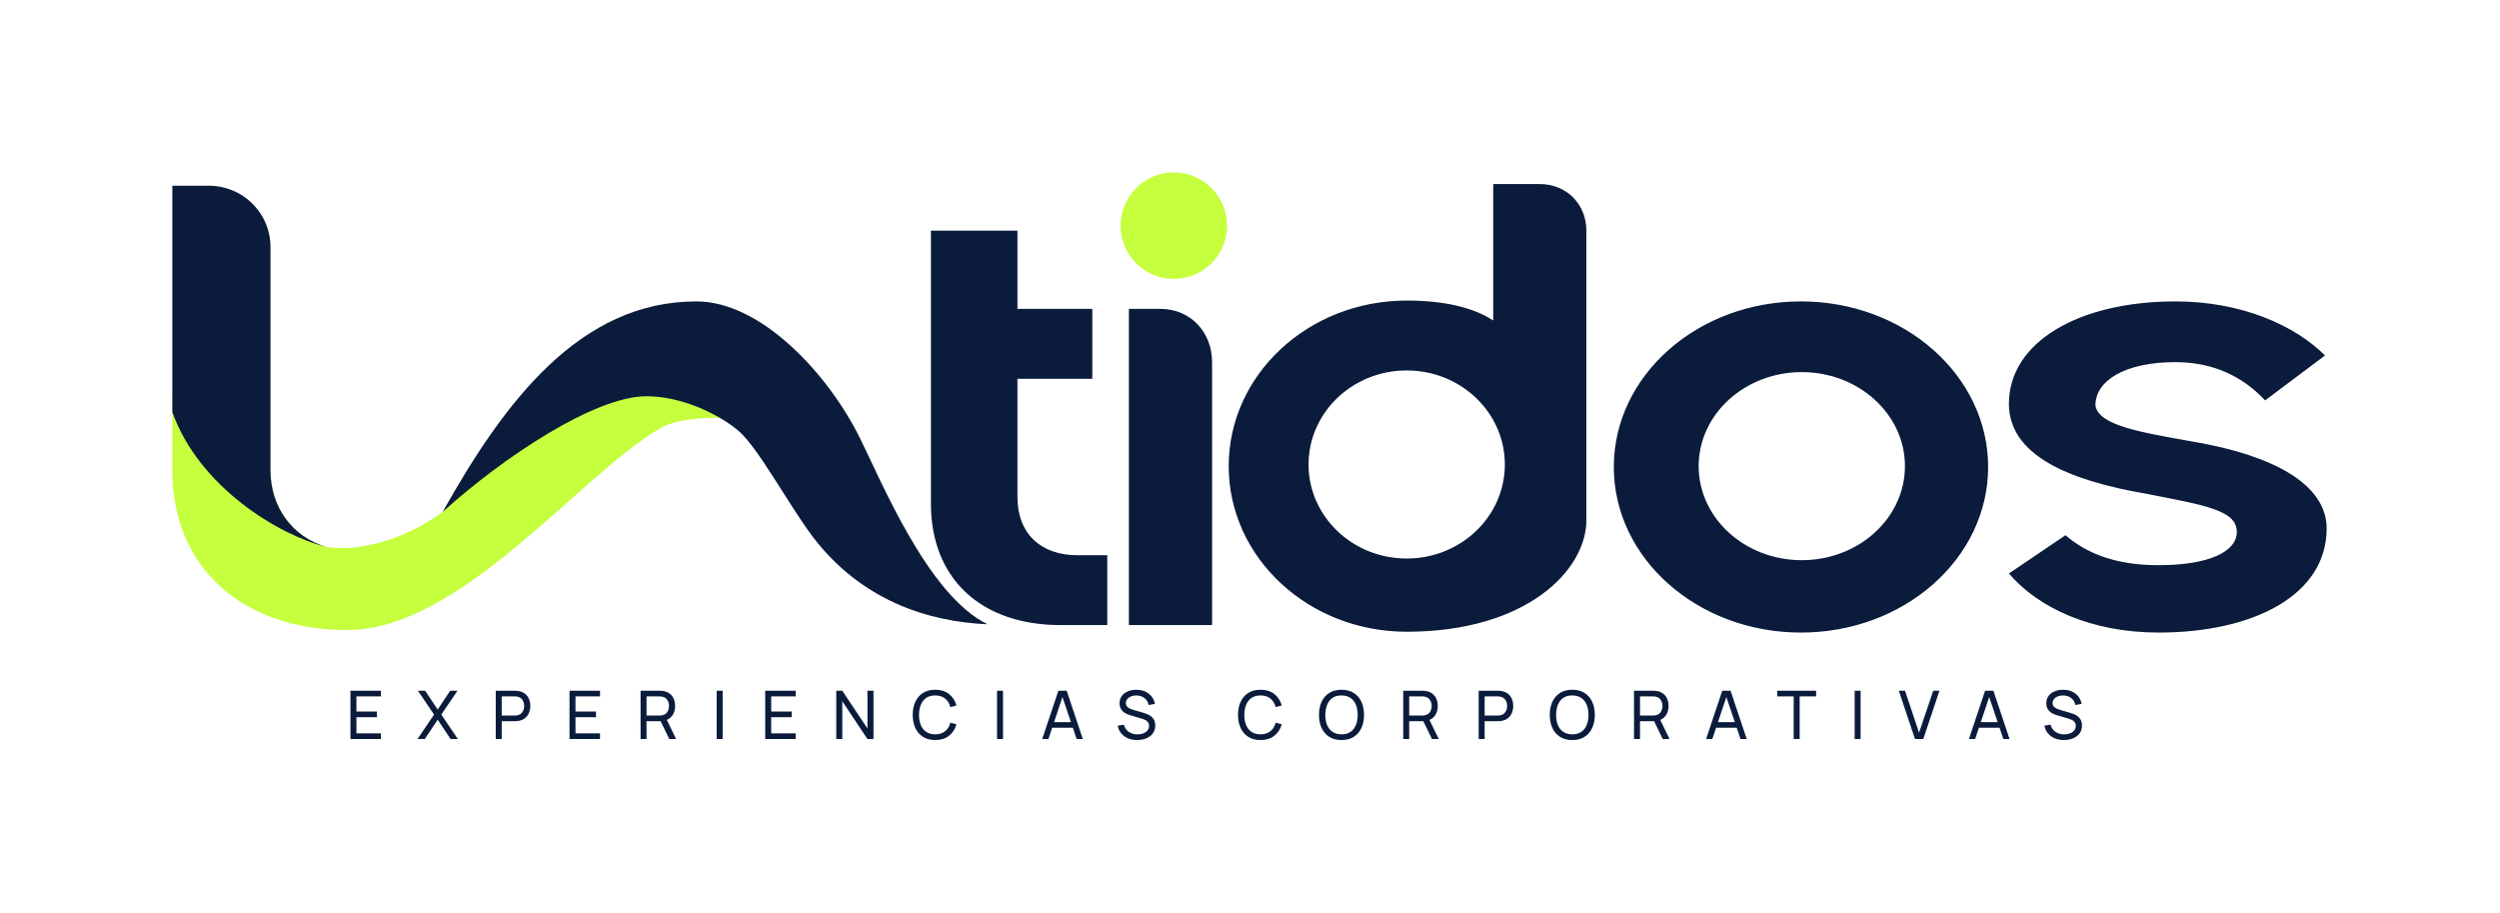
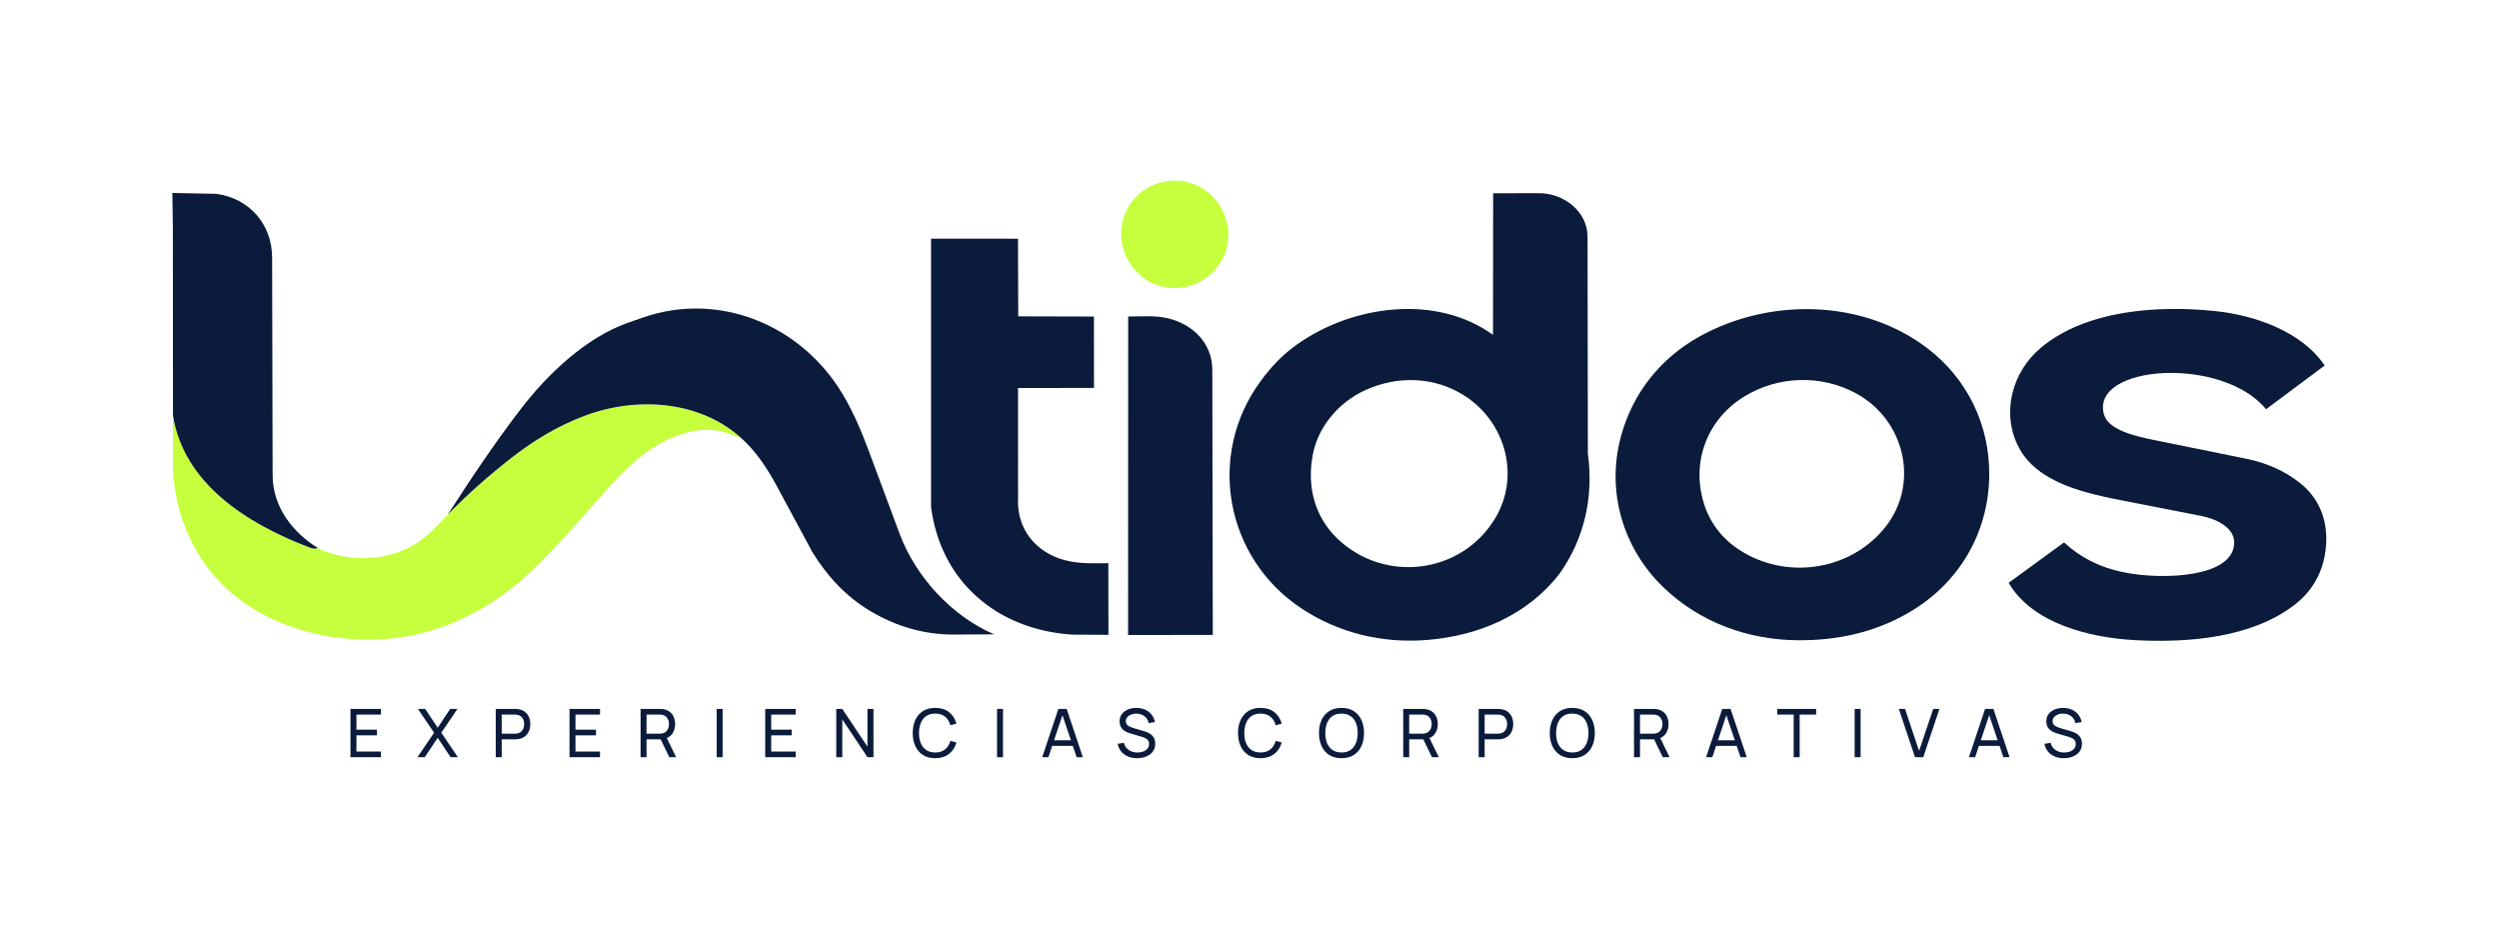
- <svg xmlns="http://www.w3.org/2000/svg" viewBox="-80 -80 1160 423.38" width="1160" height="423.38">
+ <svg xmlns="http://www.w3.org/2000/svg" viewBox="-80 -80 1160 431.8" width="1160" height="431.8">
  <g id="Logotipo">
-     <path id="gesto-acento" fill="#C6FF3D" fill-rule="nonzero" d="M0 103.47L41.7 103.47L45.56 138.22C45.56 155.21 55.6 169.11 71.43 173.75C84.94 176.06 106.56 171.43 125.48 157.53C157.53 126.64 192.28 98.07 220.08 98.07C242.47 98.07 257.92 105.79 267.18 115.06C254.05 112.74 235.06 113.82 227.03 118.38C190.12 139.23 134.36 212.36 81.08 212.36C33.98 212.36 0 184.56 0 138.22Z" />
-     <path id="gesto-asta" fill="#0B1B3B" fill-rule="nonzero" d="M0 111.2L0 6.18L16.99 6.18C32.43 6.18 45.56 18.53 45.56 34.75L45.56 138.22C45.56 155.21 55.6 169.11 71.43 173.75C49.42 168.34 12.36 145.95 0 111.2Z" />
-     <path id="gesto-onda" fill="#0B1B3B" fill-rule="nonzero" d="M125.48 157.53C154.13 106.33 189.19 59.85 243.24 59.85C273.36 59.85 304.25 93.44 318.92 122.78C328.96 142.86 350.58 196.14 378.38 209.65C350.58 208.49 319.69 198.46 297.3 169.11C285.71 153.67 271.81 127.41 262.55 119.69C253.28 111.97 236.29 103.86 220.08 103.86C196.14 103.86 153.67 132.05 125.48 157.53Z" />
-     <path id="letras" fill="#0B1B3B" fill-rule="nonzero" d="M352.12 27.03L392.28 27.03L392.28 63.32L427.03 63.32L427.03 95.75L392.28 95.75L392.28 150.58C392.28 167.57 403.09 177.61 420.08 177.61L433.98 177.61L433.98 210.04L412.36 210.04C375.29 210.04 352.12 188.42 352.12 153.67ZM444.02 63.32L458.69 63.32C472.59 63.32 482.63 74.13 482.63 88.03L482.63 210.04L444.02 210.04ZM613.13 5.41L634.75 5.41C647.1 5.41 656.37 14.67 656.37 27.03L656.37 161.39C656.37 184.56 628.57 213.13 572.97 213.13C527.34 213.13 490.35 178.76 490.35 136.29C490.35 93.82 527.34 59.46 572.97 59.46C589.96 59.46 603.86 62.55 613.13 68.73ZM572.97 91.89C547.8 91.89 527.41 111.43 527.41 135.52C527.41 159.61 547.8 179.15 572.97 179.15C598.15 179.15 618.53 159.61 618.53 135.52C618.53 111.43 598.15 91.89 572.97 91.89ZM755.98 59.85C803.94 59.85 842.86 94.21 842.86 136.68C842.86 179.15 803.94 213.51 755.98 213.51C708.03 213.51 669.11 179.15 669.11 136.68C669.11 94.21 708.03 59.85 755.98 59.85ZM756.37 92.66C729.96 92.66 708.49 112.2 708.49 136.29C708.49 160.39 729.96 179.92 756.37 179.92C782.78 179.92 804.25 160.39 804.25 136.29C804.25 112.2 782.78 92.66 756.37 92.66ZM999.23 84.94L971.43 105.79C960.62 94.21 946.72 88.03 929.73 88.03C906.56 88.03 892.66 96.53 892.66 108.11C894.21 117.37 912.74 120.46 939 125.1C974.52 131.27 1000 144.4 1000 165.25C1000 196.14 966.02 213.51 922.01 213.51C891.12 213.51 866.41 202.32 852.51 186.1L878.76 168.34C889.58 177.61 903.47 182.24 922.01 182.24C945.17 182.24 958.3 176.06 958.3 166.8C958.3 156.76 943.63 154.44 915.83 149.03C880.31 142.86 852.51 131.27 852.51 107.34C852.51 78.76 884.94 59.85 929.73 59.85C960.62 59.85 985.33 71.04 999.23 84.94Z" />
-     <path id="punto-i" fill="#C6FF3D" fill-rule="nonzero" d="M440.15 24.71C440.15 11.07 451.22 0 464.86 0C478.51 0 489.58 11.07 489.58 24.71C489.58 38.36 478.51 49.42 464.86 49.42C451.22 49.42 440.15 38.36 440.15 24.71Z" />
+     <path id="gesto-acento" fill="#C6FF3D" fill-rule="nonzero" d="M263.35 122.62C262.02 122.86 260.9 122.28 259.58 121.71C245.18 115.55 228.15 122.83 216.1 132.89C209.31 138.57 203.67 144.92 197.77 151.56C187.94 162.6 178.78 173.31 168.11 183.66C153.25 198.1 135.55 208.91 115.25 213.91C82.66 221.93 42.29 213.25 19.96 187.76C7.67 173.74 1.19 156.21 0.24 137.51L0.29 112.66C5.22 144.25 34.37 162.8 63.15 173.83C64.9 174.49 66.15 174.87 67.49 174.25C69.01 175.2 69.81 175.47 71.78 176.14C89.28 182.13 108.5 178.82 121.42 165.44L127.84 158.8C137.03 149.29 146.92 140.61 157.64 132.26C167.96 124.23 178.77 117.73 190.99 113.07C215.02 103.9 244.1 105.76 263.35 122.62" />
+     <path id="gesto-asta" fill="#0B1B3B" fill-rule="nonzero" d="M67.49 174.25C66.16 174.87 64.9 174.49 63.15 173.83C34.37 162.8 5.22 144.25 0.29 112.66L0.24 24.92L0 9.54L20.41 9.94C35.82 12.03 46.28 24.14 46.32 39.53L46.55 140.42C46.58 155.34 55.94 167.06 67.49 174.25" />
+     <path id="gesto-onda" fill="#0B1B3B" fill-rule="nonzero" d="M263.35 122.62C244.1 105.76 215.02 103.9 190.99 113.07C178.77 117.73 167.96 124.23 157.64 132.26C146.92 140.61 137.03 149.29 127.84 158.8C138.49 142.21 149.4 125.88 161.56 110.01C174.23 93.48 192.04 76.57 211.62 69.72L218.26 67.39C253.97 54.9 292.29 70.93 311.37 103.28C316.36 111.75 319.95 120.3 323.44 129.69L337.66 167.85C345.03 187.62 361.81 205.92 381.5 214.33L362.65 214.43C348.81 214.5 335.59 210.5 323.73 203.38C312.52 196.65 303.88 187.22 297.05 176.11L280.86 146.05C276.04 137.09 270.78 129.12 263.35 122.62" />
+     <path id="letras" fill="#0B1B3B" fill-rule="nonzero" d="M392.58 150.98C391.76 165.52 400.99 176.5 414.5 179.98C420.99 181.65 427.49 181.39 434.46 181.31L434.52 214.58L417.41 214.45C382.86 212.06 356.64 189.92 352.18 155.2L352.18 30.73L392.54 30.76L392.65 66.78L427.79 66.87L427.8 100L392.55 100.04ZM392.58 150.98M482.74 91.62L482.96 214.62L443.65 214.63L443.68 66.86C450.07 66.87 455.84 66.26 461.89 67.63C473.23 70.2 482.72 78.89 482.74 91.62M614.18 160.24C625.72 140.78 618.76 116.23 600.56 104.09C586.34 94.6 568.57 94.09 553.36 101.21C540.75 107.12 531.87 118.47 529.45 130.66C526.47 145.59 530.27 159.8 540.75 169.87C562.49 190.77 598.56 186.56 614.18 160.24M643.82 186.33C628.98 205.36 606.53 214.98 582.59 216.93C561.62 218.64 541.33 213.69 524.14 202.32C488.69 178.86 479.98 131.13 505.14 96.86C509.95 90.32 515.12 84.77 522.02 79.86C547.45 61.74 586.43 56.14 613.03 75.39L613.1 9.68L634.31 9.64C646.06 9.61 656.91 18.22 656.92 29.89L657.06 130.48C659.85 150.51 655.42 170.08 643.82 186.33M729.86 176.66C751.58 189.05 779.95 183.94 795.3 164.36C811.18 144.12 804.02 114.79 781.7 102.6C765.41 93.71 745.45 94.33 729.73 103.95C712.47 114.5 704.93 134.26 710.92 153.58C713.95 163.34 720.35 171.23 729.86 176.66M805.72 204.43C789.86 213.56 772.72 217.2 754.6 217.08C731.37 216.92 709.19 208.77 692.43 192.8C673.29 174.57 665.49 147.88 672.45 122.39C677.9 102.41 690.69 86.27 708.83 76.17C741.3 58.1 784.47 58.72 814.49 81.45C833.13 95.57 843.61 117.11 843.38 140.53C843.11 167.38 829.24 190.91 805.72 204.43M985.12 200.63C965.33 215.89 936.18 218.34 911.26 217.04C890.28 215.95 863.46 209.41 852.38 190.43L878.1 171.68C885.91 178.88 894.88 183.23 905.07 185.4C923.74 189.39 958.05 187.99 957.05 171.08C956.67 164.71 948.88 160.77 941.67 159.36L906.86 152.56C888.69 149.01 865.56 144.41 856.84 127.11C848.88 111.31 854.06 92.45 867.41 81.3C888.3 63.88 921.52 61.55 948.27 64.34C966.88 66.28 988.44 73.85 999.09 89.59L971.88 109.88C951.51 85.06 890.64 89.24 896.56 112.08C898.5 119.57 911.18 122.39 920.06 124.2L962.89 132.9C972.08 134.77 980.53 138.46 987.72 144.19C996.09 150.86 1000 160.15 999.82 170.64C999.61 182.79 994.75 193.21 985.12 200.63" />
+     <path id="punto-i" fill="#C6FF3D" fill-rule="nonzero" d="M487.2 17.15C493.45 29.14 489.52 42.64 478.86 49.62C468.05 56.71 453.56 54.39 445.6 43.8C436.74 32.01 439.56 15.5 451.69 7.75C463.83 0 480.21 3.76 487.2 17.15" />
  </g>
  <g id="Descriptor">
-     <path id="descriptor" fill="#0B1B3B" fill-rule="nonzero" d="M96.83 262.91L82.68 262.91L82.68 240.51L96.83 240.51L96.83 243.14L85.45 243.14L85.45 250.15L94.97 250.15L94.97 252.78L85.45 252.78L85.45 260.28L96.83 260.28L96.83 262.91ZM117.18 262.91L113.79 262.91L121.49 251.57L113.99 240.51L117.37 240.51L123.17 249.24L128.96 240.51L132.35 240.51L124.85 251.57L132.54 262.91L129.16 262.91L123.17 253.92L117.18 262.91ZM152.89 262.91L150.12 262.91L150.12 240.51L158.97 240.51Q159.3 240.51 159.75 240.53Q160.2 240.56 160.62 240.63L160.62 240.63Q162.44 240.91 163.67 241.88Q164.91 242.84 165.53 244.31Q166.16 245.78 166.16 247.57L166.16 247.57Q166.16 249.35 165.53 250.82Q164.9 252.29 163.66 253.26Q162.42 254.23 160.62 254.51L160.62 254.51Q160.2 254.57 159.75 254.6Q159.3 254.63 158.97 254.63L158.97 254.63L152.89 254.63L152.89 262.91ZM152.89 243.14L152.89 252.01L158.88 252.01Q159.17 252.01 159.55 251.97Q159.93 251.94 160.28 251.87L160.28 251.87Q161.35 251.62 162.03 250.96Q162.7 250.29 163.01 249.4Q163.32 248.51 163.32 247.57L163.32 247.57Q163.32 246.64 163.01 245.74Q162.7 244.85 162.03 244.18Q161.35 243.51 160.28 243.28L160.28 243.28Q159.93 243.19 159.55 243.16Q159.17 243.14 158.88 243.14L158.88 243.14L152.89 243.14ZM198.52 262.91L184.36 262.91L184.36 240.51L198.52 240.51L198.52 243.14L187.13 243.14L187.13 250.15L196.65 250.15L196.65 252.78L187.13 252.78L187.13 260.28L198.52 260.28L198.52 262.91ZM220.11 262.91L217.34 262.91L217.34 240.51L226.19 240.51Q226.52 240.51 226.97 240.53Q227.42 240.56 227.84 240.63L227.84 240.63Q229.66 240.91 230.9 241.88Q232.13 242.84 232.76 244.31Q233.38 245.78 233.38 247.57L233.38 247.57Q233.38 250.17 232.03 252.08Q230.67 253.98 228.06 254.46L228.06 254.46L227 254.63L220.11 254.63L220.11 262.91ZM233.85 262.91L230.67 262.91L226.25 253.79L228.99 252.95L233.85 262.91ZM220.11 243.14L220.11 252.01L226.1 252.01Q226.39 252.01 226.78 251.97Q227.16 251.94 227.5 251.87L227.5 251.87Q228.57 251.62 229.25 250.96Q229.93 250.29 230.24 249.4Q230.55 248.51 230.55 247.57L230.55 247.57Q230.55 246.64 230.24 245.74Q229.93 244.85 229.25 244.18Q228.57 243.51 227.5 243.28L227.5 243.28Q227.16 243.19 226.78 243.16Q226.39 243.14 226.1 243.14L226.1 243.14L220.11 243.14ZM255.44 262.91L252.67 262.91L252.67 240.51L255.44 240.51L255.44 262.91ZM289.36 262.91L275.2 262.91L275.2 240.51L289.36 240.51L289.36 243.14L277.97 243.14L277.97 250.15L287.49 250.15L287.49 252.78L277.97 252.78L277.97 260.28L289.36 260.28L289.36 262.91ZM310.98 262.91L308.18 262.91L308.18 240.51L310.98 240.51L322.66 258.01L322.66 240.51L325.46 240.51L325.46 262.91L322.66 262.91L310.98 245.39L310.98 262.91ZM354.12 263.38L354.12 263.38Q350.78 263.38 348.44 261.9Q346.11 260.42 344.89 257.79Q343.67 255.16 343.67 251.71L343.67 251.71Q343.67 248.26 344.89 245.63Q346.11 243 348.44 241.52Q350.78 240.04 354.12 240.04L354.12 240.04Q358.01 240.04 360.52 242.02Q363.03 243.99 363.98 247.34L363.98 247.34L361.17 248.09Q360.48 245.58 358.72 244.13Q356.97 242.69 354.12 242.69L354.12 242.69Q351.62 242.69 349.95 243.82Q348.29 244.96 347.45 246.99Q346.61 249.02 346.59 251.71L346.59 251.71Q346.58 254.39 347.42 256.42Q348.26 258.45 349.94 259.59Q351.62 260.73 354.12 260.73L354.12 260.73Q356.97 260.73 358.72 259.28Q360.48 257.82 361.17 255.33L361.17 255.33L363.98 256.08Q363.03 259.41 360.52 261.39Q358.01 263.38 354.12 263.38ZM385.58 262.91L382.81 262.91L382.81 240.51L385.58 240.51L385.58 262.91ZM406.66 262.91L403.78 262.91L411.28 240.51L415.14 240.51L422.63 262.91L419.76 262.91L412.74 242.13L413.61 242.13L406.66 262.91ZM419.02 257.67L407.39 257.67L407.39 255.07L419.02 255.07L419.02 257.67ZM447.85 263.38L447.85 263.38Q445.47 263.38 443.57 262.57Q441.66 261.76 440.43 260.26Q439.19 258.76 438.82 256.7L438.82 256.7L441.68 256.25Q442.22 258.37 443.94 259.56Q445.66 260.75 447.99 260.75L447.99 260.75Q449.5 260.75 450.72 260.27Q451.94 259.8 452.66 258.91Q453.38 258.03 453.38 256.81L453.38 256.81Q453.38 256.07 453.12 255.53Q452.86 254.99 452.42 254.61Q451.98 254.23 451.42 253.97Q450.86 253.7 450.25 253.53L450.25 253.53L444.54 251.83Q443.61 251.55 442.74 251.13Q441.86 250.7 441.18 250.05Q440.5 249.41 440.09 248.5Q439.69 247.59 439.69 246.34L439.69 246.34Q439.69 244.35 440.72 242.94Q441.76 241.54 443.53 240.79Q445.3 240.04 447.53 240.06L447.53 240.06Q449.78 240.07 451.56 240.86Q453.34 241.65 454.52 243.11Q455.69 244.57 456.1 246.61L456.1 246.61L453.16 247.12Q452.92 245.75 452.12 244.76Q451.32 243.78 450.12 243.24Q448.93 242.7 447.5 242.69L447.5 242.69Q446.13 242.67 445.02 243.12Q443.92 243.57 443.26 244.38Q442.61 245.18 442.61 246.22L442.61 246.22Q442.61 247.25 443.2 247.88Q443.79 248.51 444.66 248.87Q445.52 249.24 446.34 249.47L446.34 249.47L450.61 250.7Q451.34 250.9 452.29 251.26Q453.25 251.62 454.15 252.26Q455.06 252.91 455.65 253.97Q456.24 255.04 456.24 256.66L456.24 256.66Q456.24 258.27 455.59 259.53Q454.95 260.79 453.8 261.64Q452.64 262.49 451.12 262.93Q449.6 263.38 447.85 263.38ZM505.12 263.38L505.12 263.38Q501.78 263.38 499.44 261.9Q497.11 260.42 495.89 257.79Q494.67 255.16 494.67 251.71L494.67 251.71Q494.67 248.26 495.89 245.63Q497.11 243 499.44 241.52Q501.78 240.04 505.12 240.04L505.12 240.04Q509.01 240.04 511.52 242.02Q514.03 243.99 514.98 247.34L514.98 247.34L512.17 248.09Q511.48 245.58 509.72 244.13Q507.97 242.69 505.12 242.69L505.12 242.69Q502.62 242.69 500.95 243.82Q499.29 244.96 498.45 246.99Q497.61 249.02 497.59 251.71L497.59 251.71Q497.58 254.39 498.42 256.42Q499.26 258.45 500.94 259.59Q502.62 260.73 505.12 260.73L505.12 260.73Q507.97 260.73 509.72 259.28Q511.48 257.82 512.17 255.33L512.17 255.33L514.98 256.08Q514.03 259.41 511.52 261.39Q509.01 263.38 505.12 263.38ZM542.71 263.38L542.71 263.38Q539.36 263.38 537.03 261.9Q534.69 260.42 533.47 257.79Q532.25 255.16 532.25 251.71L532.25 251.71Q532.25 248.26 533.47 245.63Q534.69 243 537.03 241.52Q539.36 240.04 542.71 240.04L542.71 240.04Q546.07 240.04 548.4 241.52Q550.73 243 551.95 245.63Q553.16 248.26 553.16 251.71L553.16 251.71Q553.16 255.16 551.95 257.79Q550.73 260.42 548.4 261.9Q546.07 263.38 542.71 263.38ZM542.71 260.73L542.71 260.73Q545.21 260.75 546.88 259.6Q548.55 258.46 549.39 256.42Q550.22 254.39 550.22 251.71L550.22 251.71Q550.22 249.02 549.39 247Q548.55 244.97 546.88 243.84Q545.21 242.7 542.71 242.69L542.71 242.69Q540.2 242.67 538.54 243.81Q536.89 244.94 536.05 246.98Q535.21 249.02 535.19 251.71L535.19 251.71Q535.18 254.39 536.02 256.41Q536.86 258.43 538.53 259.57Q540.2 260.72 542.71 260.73ZM574.13 262.91L571.36 262.91L571.36 240.51L580.21 240.51Q580.54 240.51 580.99 240.53Q581.44 240.56 581.86 240.63L581.86 240.63Q583.68 240.91 584.92 241.88Q586.16 242.84 586.78 244.31Q587.4 245.78 587.4 247.57L587.4 247.57Q587.4 250.17 586.05 252.08Q584.69 253.98 582.08 254.46L582.08 254.46L581.02 254.63L574.13 254.63L574.13 262.91ZM587.87 262.91L584.69 262.91L580.28 253.79L583.01 252.95L587.87 262.91ZM574.13 243.14L574.13 252.01L580.12 252.01Q580.42 252.01 580.8 251.97Q581.18 251.94 581.52 251.87L581.52 251.87Q582.59 251.62 583.27 250.96Q583.95 250.29 584.26 249.4Q584.57 248.51 584.57 247.57L584.57 247.57Q584.57 246.64 584.26 245.74Q583.95 244.85 583.27 244.18Q582.59 243.51 581.52 243.28L581.52 243.28Q581.18 243.19 580.8 243.16Q580.42 243.14 580.12 243.14L580.12 243.14L574.13 243.14ZM609.15 262.91L606.38 262.91L606.38 240.51L615.23 240.51Q615.56 240.51 616.01 240.53Q616.46 240.56 616.88 240.63L616.88 240.63Q618.7 240.91 619.94 241.88Q621.18 242.84 621.8 244.31Q622.42 245.78 622.42 247.57L622.42 247.57Q622.42 249.35 621.79 250.82Q621.16 252.29 619.92 253.26Q618.69 254.23 616.88 254.51L616.88 254.51Q616.46 254.57 616.01 254.6Q615.56 254.63 615.23 254.63L615.23 254.63L609.15 254.63L609.15 262.91ZM609.15 243.14L609.15 252.01L615.14 252.01Q615.44 252.01 615.82 251.97Q616.2 251.94 616.54 251.87L616.54 251.87Q617.61 251.62 618.29 250.96Q618.97 250.29 619.28 249.4Q619.59 248.51 619.59 247.57L619.59 247.57Q619.59 246.64 619.28 245.74Q618.97 244.85 618.29 244.18Q617.61 243.51 616.54 243.28L616.54 243.28Q616.2 243.19 615.82 243.16Q615.44 243.14 615.14 243.14L615.14 243.14L609.15 243.14ZM649.83 263.38L649.83 263.38Q646.49 263.38 644.15 261.9Q641.82 260.42 640.6 257.79Q639.38 255.16 639.38 251.71L639.38 251.71Q639.38 248.26 640.6 245.63Q641.82 243 644.15 241.52Q646.49 240.04 649.83 240.04L649.83 240.04Q653.19 240.04 655.53 241.52Q657.86 243 659.07 245.63Q660.29 248.26 660.29 251.71L660.29 251.71Q660.29 255.16 659.07 257.79Q657.86 260.42 655.53 261.9Q653.19 263.38 649.83 263.38ZM649.83 260.73L649.83 260.73Q652.34 260.75 654.01 259.6Q655.68 258.46 656.51 256.42Q657.35 254.39 657.35 251.71L657.35 251.71Q657.35 249.02 656.51 247Q655.68 244.97 654.01 243.84Q652.34 242.7 649.83 242.69L649.83 242.69Q647.33 242.67 645.67 243.81Q644.01 244.94 643.17 246.98Q642.33 249.02 642.32 251.71L642.32 251.71Q642.3 254.39 643.14 256.41Q643.98 258.43 645.66 259.57Q647.33 260.72 649.83 260.73ZM681.26 262.91L678.49 262.91L678.49 240.51L687.34 240.51Q687.67 240.51 688.12 240.53Q688.57 240.56 688.99 240.63L688.99 240.63Q690.81 240.91 692.05 241.88Q693.28 242.84 693.9 244.31Q694.53 245.78 694.53 247.57L694.53 247.57Q694.53 250.17 693.17 252.08Q691.82 253.98 689.21 254.46L689.21 254.46L688.15 254.63L681.26 254.63L681.26 262.91ZM694.99 262.91L691.82 262.91L687.4 253.79L690.14 252.95L694.99 262.91ZM681.26 243.14L681.26 252.01L687.25 252.01Q687.54 252.01 687.92 251.97Q688.3 251.94 688.65 251.87L688.65 251.87Q689.72 251.62 690.4 250.96Q691.07 250.29 691.38 249.4Q691.7 248.51 691.7 247.57L691.7 247.57Q691.7 246.64 691.38 245.74Q691.07 244.85 690.4 244.18Q689.72 243.51 688.65 243.28L688.65 243.28Q688.3 243.19 687.92 243.16Q687.54 243.14 687.25 243.14L687.25 243.14L681.26 243.14ZM714.83 262.91L711.95 262.91L719.45 240.51L723.31 240.51L730.81 262.91L727.93 262.91L720.91 242.13L721.78 242.13L714.83 262.91ZM727.2 257.67L715.56 257.67L715.56 255.07L727.2 255.07L727.2 257.67ZM755.37 262.91L752.6 262.91L752.6 243.14L744.97 243.14L744.97 240.51L763.01 240.51L763.01 243.14L755.37 243.14L755.37 262.91ZM783.67 262.91L780.9 262.91L780.9 240.51L783.67 240.51L783.67 262.91ZM812.76 262.91L808.91 262.91L801.41 240.51L804.29 240.51L810.8 259.97L817.38 240.51L820.26 240.51L812.76 262.91ZM836.83 262.91L833.95 262.91L841.45 240.51L845.31 240.51L852.81 262.91L849.93 262.91L842.91 242.13L843.79 242.13L836.83 262.91ZM849.2 257.67L837.56 257.67L837.56 255.07L849.2 255.07L849.2 257.67ZM878.03 263.38L878.03 263.38Q875.65 263.38 873.74 262.57Q871.84 261.76 870.6 260.26Q869.36 258.76 868.99 256.7L868.99 256.7L871.85 256.25Q872.4 258.37 874.11 259.56Q875.83 260.75 878.17 260.75L878.17 260.75Q879.68 260.75 880.9 260.27Q882.12 259.8 882.83 258.91Q883.55 258.03 883.55 256.81L883.55 256.81Q883.55 256.07 883.29 255.53Q883.04 254.99 882.59 254.61Q882.15 254.23 881.59 253.97Q881.03 253.7 880.42 253.53L880.42 253.53L874.71 251.83Q873.78 251.55 872.91 251.13Q872.04 250.7 871.35 250.05Q870.67 249.41 870.26 248.5Q869.86 247.59 869.86 246.34L869.86 246.34Q869.86 244.35 870.89 242.94Q871.93 241.54 873.7 240.79Q875.48 240.04 877.7 240.06L877.7 240.06Q879.96 240.07 881.74 240.86Q883.52 241.65 884.69 243.11Q885.87 244.57 886.27 246.61L886.27 246.61L883.33 247.12Q883.1 245.75 882.3 244.76Q881.5 243.78 880.3 243.24Q879.1 242.7 877.67 242.69L877.67 242.69Q876.3 242.67 875.2 243.12Q874.09 243.57 873.44 244.38Q872.78 245.18 872.78 246.22L872.78 246.22Q872.78 247.25 873.38 247.88Q873.97 248.51 874.83 248.87Q875.69 249.24 876.52 249.47L876.52 249.47L880.78 250.7Q881.51 250.9 882.47 251.26Q883.42 251.62 884.33 252.26Q885.23 252.91 885.82 253.97Q886.41 255.04 886.41 256.66L886.41 256.66Q886.41 258.27 885.77 259.53Q885.12 260.79 883.97 261.64Q882.82 262.49 881.29 262.93Q879.77 263.38 878.03 263.38Z" />
+     <path id="descriptor" fill="#0B1B3B" fill-rule="nonzero" d="M96.83 271.33L82.68 271.33L82.68 248.93L96.83 248.93L96.83 251.56L85.45 251.56L85.45 258.57L94.97 258.57L94.97 261.2L85.45 261.2L85.45 268.7L96.83 268.7L96.83 271.33ZM117.18 271.33L113.79 271.33L121.49 259.99L113.99 248.93L117.37 248.93L123.17 257.66L128.96 248.93L132.35 248.93L124.85 259.99L132.54 271.33L129.16 271.33L123.17 262.34L117.18 271.33ZM152.89 271.33L150.12 271.33L150.12 248.93L158.97 248.93Q159.3 248.93 159.75 248.95Q160.2 248.98 160.62 249.05L160.62 249.05Q162.44 249.33 163.67 250.3Q164.91 251.26 165.53 252.73Q166.16 254.2 166.16 255.99L166.16 255.99Q166.16 257.77 165.53 259.24Q164.9 260.71 163.66 261.68Q162.42 262.65 160.62 262.93L160.62 262.93Q160.2 262.99 159.75 263.02Q159.3 263.05 158.97 263.05L158.97 263.05L152.89 263.05L152.89 271.33ZM152.89 251.56L152.89 260.43L158.88 260.43Q159.17 260.43 159.55 260.39Q159.93 260.36 160.28 260.29L160.28 260.29Q161.35 260.04 162.03 259.38Q162.7 258.71 163.01 257.82Q163.32 256.93 163.32 255.99L163.32 255.99Q163.32 255.06 163.01 254.16Q162.7 253.27 162.03 252.6Q161.35 251.93 160.28 251.7L160.28 251.7Q159.93 251.61 159.55 251.58Q159.17 251.56 158.88 251.56L158.88 251.56L152.89 251.56ZM198.52 271.33L184.36 271.33L184.36 248.93L198.52 248.93L198.52 251.56L187.13 251.56L187.13 258.57L196.65 258.57L196.65 261.2L187.13 261.2L187.13 268.7L198.52 268.7L198.52 271.33ZM220.11 271.33L217.34 271.33L217.34 248.93L226.19 248.93Q226.52 248.93 226.97 248.95Q227.42 248.98 227.84 249.05L227.84 249.05Q229.66 249.33 230.9 250.3Q232.13 251.26 232.76 252.73Q233.38 254.2 233.38 255.99L233.38 255.99Q233.38 258.59 232.03 260.5Q230.67 262.4 228.06 262.88L228.06 262.88L227 263.05L220.11 263.05L220.11 271.33ZM233.85 271.33L230.67 271.33L226.25 262.21L228.99 261.37L233.85 271.33ZM220.11 251.56L220.11 260.43L226.1 260.43Q226.39 260.43 226.78 260.39Q227.16 260.36 227.5 260.29L227.5 260.29Q228.57 260.04 229.25 259.38Q229.93 258.71 230.24 257.82Q230.55 256.93 230.55 255.99L230.55 255.99Q230.55 255.06 230.24 254.16Q229.93 253.27 229.25 252.6Q228.57 251.93 227.5 251.7L227.5 251.7Q227.16 251.61 226.78 251.58Q226.39 251.56 226.1 251.56L226.1 251.56L220.11 251.56ZM255.44 271.33L252.67 271.33L252.67 248.93L255.44 248.93L255.44 271.33ZM289.36 271.33L275.2 271.33L275.2 248.93L289.36 248.93L289.36 251.56L277.97 251.56L277.97 258.57L287.49 258.57L287.49 261.2L277.97 261.2L277.97 268.7L289.36 268.7L289.36 271.33ZM310.98 271.33L308.18 271.33L308.18 248.93L310.98 248.93L322.66 266.43L322.66 248.93L325.46 248.93L325.46 271.33L322.66 271.33L310.98 253.81L310.98 271.33ZM354.12 271.8L354.12 271.8Q350.78 271.8 348.44 270.32Q346.11 268.84 344.89 266.21Q343.67 263.58 343.67 260.13L343.67 260.13Q343.67 256.68 344.89 254.05Q346.11 251.42 348.44 249.94Q350.78 248.46 354.12 248.46L354.12 248.46Q358.01 248.46 360.52 250.44Q363.03 252.41 363.98 255.76L363.98 255.76L361.17 256.51Q360.48 254 358.72 252.55Q356.97 251.11 354.12 251.11L354.12 251.11Q351.62 251.11 349.95 252.24Q348.29 253.38 347.45 255.41Q346.61 257.44 346.59 260.13L346.59 260.13Q346.58 262.81 347.42 264.84Q348.26 266.87 349.94 268.01Q351.62 269.15 354.12 269.15L354.12 269.15Q356.97 269.15 358.72 267.7Q360.48 266.24 361.17 263.75L361.17 263.75L363.98 264.5Q363.03 267.83 360.52 269.81Q358.01 271.8 354.12 271.8ZM385.58 271.33L382.81 271.33L382.81 248.93L385.58 248.93L385.58 271.33ZM406.66 271.33L403.78 271.33L411.28 248.93L415.14 248.93L422.63 271.33L419.76 271.33L412.74 250.55L413.61 250.55L406.66 271.33ZM419.02 266.09L407.39 266.09L407.39 263.49L419.02 263.49L419.02 266.09ZM447.85 271.8L447.85 271.8Q445.47 271.8 443.57 270.99Q441.66 270.18 440.43 268.68Q439.19 267.18 438.82 265.12L438.82 265.12L441.68 264.67Q442.22 266.79 443.94 267.98Q445.66 269.17 447.99 269.17L447.99 269.17Q449.5 269.17 450.72 268.69Q451.94 268.22 452.66 267.33Q453.38 266.45 453.38 265.23L453.38 265.23Q453.38 264.49 453.12 263.95Q452.86 263.41 452.42 263.03Q451.98 262.65 451.42 262.39Q450.86 262.12 450.25 261.95L450.25 261.95L444.54 260.25Q443.61 259.97 442.74 259.55Q441.86 259.12 441.18 258.47Q440.5 257.83 440.09 256.92Q439.69 256.01 439.69 254.76L439.69 254.76Q439.69 252.77 440.72 251.36Q441.76 249.96 443.53 249.21Q445.3 248.46 447.53 248.48L447.53 248.48Q449.78 248.49 451.56 249.28Q453.34 250.07 454.52 251.53Q455.69 252.99 456.1 255.03L456.1 255.03L453.16 255.54Q452.92 254.17 452.12 253.18Q451.32 252.2 450.12 251.66Q448.93 251.12 447.5 251.11L447.5 251.11Q446.13 251.09 445.02 251.54Q443.92 251.99 443.26 252.8Q442.61 253.6 442.61 254.64L442.61 254.64Q442.61 255.67 443.2 256.3Q443.79 256.93 444.66 257.29Q445.52 257.66 446.34 257.89L446.34 257.89L450.61 259.12Q451.34 259.32 452.29 259.68Q453.25 260.04 454.15 260.68Q455.06 261.33 455.65 262.39Q456.24 263.46 456.24 265.08L456.24 265.08Q456.24 266.69 455.59 267.95Q454.95 269.21 453.8 270.06Q452.64 270.91 451.12 271.35Q449.6 271.8 447.85 271.8ZM505.12 271.8L505.12 271.8Q501.78 271.8 499.44 270.32Q497.11 268.84 495.89 266.21Q494.67 263.58 494.67 260.13L494.67 260.13Q494.67 256.68 495.89 254.05Q497.11 251.42 499.44 249.94Q501.78 248.46 505.12 248.46L505.12 248.46Q509.01 248.46 511.52 250.44Q514.03 252.41 514.98 255.76L514.98 255.76L512.17 256.51Q511.48 254 509.72 252.55Q507.97 251.11 505.12 251.11L505.12 251.11Q502.62 251.11 500.95 252.24Q499.29 253.38 498.45 255.41Q497.61 257.44 497.59 260.13L497.59 260.13Q497.58 262.81 498.42 264.84Q499.26 266.87 500.94 268.01Q502.62 269.15 505.12 269.15L505.12 269.15Q507.97 269.15 509.72 267.7Q511.48 266.24 512.17 263.75L512.17 263.75L514.98 264.5Q514.03 267.83 511.52 269.81Q509.01 271.8 505.12 271.8ZM542.71 271.8L542.71 271.8Q539.36 271.8 537.03 270.32Q534.69 268.84 533.47 266.21Q532.25 263.58 532.25 260.13L532.25 260.13Q532.25 256.68 533.47 254.05Q534.69 251.42 537.03 249.94Q539.36 248.46 542.71 248.46L542.71 248.46Q546.07 248.46 548.4 249.94Q550.73 251.42 551.95 254.05Q553.16 256.68 553.16 260.13L553.16 260.13Q553.16 263.58 551.95 266.21Q550.73 268.84 548.4 270.32Q546.07 271.8 542.71 271.8ZM542.71 269.15L542.71 269.15Q545.21 269.17 546.88 268.02Q548.55 266.88 549.39 264.84Q550.22 262.81 550.22 260.13L550.22 260.13Q550.22 257.44 549.39 255.42Q548.55 253.39 546.88 252.26Q545.21 251.12 542.71 251.11L542.71 251.11Q540.2 251.09 538.54 252.23Q536.89 253.36 536.05 255.4Q535.21 257.44 535.19 260.13L535.19 260.13Q535.18 262.81 536.02 264.83Q536.86 266.85 538.53 267.99Q540.2 269.14 542.71 269.15ZM574.13 271.33L571.36 271.33L571.36 248.93L580.21 248.93Q580.54 248.93 580.99 248.95Q581.44 248.98 581.86 249.05L581.86 249.05Q583.68 249.33 584.92 250.3Q586.16 251.26 586.78 252.73Q587.4 254.2 587.4 255.99L587.4 255.99Q587.4 258.59 586.05 260.5Q584.69 262.4 582.08 262.88L582.08 262.88L581.02 263.05L574.13 263.05L574.13 271.33ZM587.87 271.33L584.69 271.33L580.28 262.21L583.01 261.37L587.87 271.33ZM574.13 251.56L574.13 260.43L580.12 260.43Q580.42 260.43 580.8 260.39Q581.18 260.36 581.52 260.29L581.52 260.29Q582.59 260.04 583.27 259.38Q583.95 258.71 584.26 257.82Q584.57 256.93 584.57 255.99L584.57 255.99Q584.57 255.06 584.26 254.16Q583.95 253.27 583.27 252.6Q582.59 251.93 581.52 251.7L581.52 251.7Q581.18 251.61 580.8 251.58Q580.42 251.56 580.12 251.56L580.12 251.56L574.13 251.56ZM609.15 271.33L606.38 271.33L606.38 248.93L615.23 248.93Q615.56 248.93 616.01 248.95Q616.46 248.98 616.88 249.05L616.88 249.05Q618.7 249.33 619.94 250.3Q621.18 251.26 621.8 252.73Q622.42 254.2 622.42 255.99L622.42 255.99Q622.42 257.77 621.79 259.24Q621.16 260.71 619.92 261.68Q618.69 262.65 616.88 262.93L616.88 262.93Q616.46 262.99 616.01 263.02Q615.56 263.05 615.23 263.05L615.23 263.05L609.15 263.05L609.15 271.33ZM609.15 251.56L609.15 260.43L615.14 260.43Q615.44 260.43 615.82 260.39Q616.2 260.36 616.54 260.29L616.54 260.29Q617.61 260.04 618.29 259.38Q618.97 258.71 619.28 257.82Q619.59 256.93 619.59 255.99L619.59 255.99Q619.59 255.06 619.28 254.16Q618.97 253.27 618.29 252.6Q617.61 251.93 616.54 251.7L616.54 251.7Q616.2 251.61 615.82 251.58Q615.44 251.56 615.14 251.56L615.14 251.56L609.15 251.56ZM649.83 271.8L649.83 271.8Q646.49 271.8 644.15 270.32Q641.82 268.84 640.6 266.21Q639.38 263.58 639.38 260.13L639.38 260.13Q639.38 256.68 640.6 254.05Q641.82 251.42 644.15 249.94Q646.49 248.46 649.83 248.46L649.83 248.46Q653.19 248.46 655.53 249.94Q657.86 251.42 659.07 254.05Q660.29 256.68 660.29 260.13L660.29 260.13Q660.29 263.58 659.07 266.21Q657.86 268.84 655.53 270.32Q653.19 271.8 649.83 271.8ZM649.83 269.15L649.83 269.15Q652.34 269.17 654.01 268.02Q655.68 266.88 656.51 264.84Q657.35 262.81 657.35 260.13L657.35 260.13Q657.35 257.44 656.51 255.42Q655.68 253.39 654.01 252.26Q652.34 251.12 649.83 251.11L649.83 251.11Q647.33 251.09 645.67 252.23Q644.01 253.36 643.17 255.4Q642.33 257.44 642.32 260.13L642.32 260.13Q642.3 262.81 643.14 264.83Q643.98 266.85 645.66 267.99Q647.33 269.14 649.83 269.15ZM681.26 271.33L678.49 271.33L678.49 248.93L687.34 248.93Q687.67 248.93 688.12 248.95Q688.57 248.98 688.99 249.05L688.99 249.05Q690.81 249.33 692.05 250.3Q693.28 251.26 693.9 252.73Q694.53 254.2 694.53 255.99L694.53 255.99Q694.53 258.59 693.17 260.5Q691.82 262.4 689.21 262.88L689.21 262.88L688.15 263.05L681.26 263.05L681.26 271.33ZM694.99 271.33L691.82 271.33L687.4 262.21L690.14 261.37L694.99 271.33ZM681.26 251.56L681.26 260.43L687.25 260.43Q687.54 260.43 687.92 260.39Q688.3 260.36 688.65 260.29L688.65 260.29Q689.72 260.04 690.4 259.38Q691.07 258.71 691.38 257.82Q691.7 256.93 691.7 255.99L691.7 255.99Q691.7 255.06 691.38 254.16Q691.07 253.27 690.4 252.6Q689.72 251.93 688.65 251.7L688.65 251.7Q688.3 251.61 687.92 251.58Q687.54 251.56 687.25 251.56L687.25 251.56L681.26 251.56ZM714.83 271.33L711.95 271.33L719.45 248.93L723.31 248.93L730.81 271.33L727.93 271.33L720.91 250.55L721.78 250.55L714.83 271.33ZM727.2 266.09L715.56 266.09L715.56 263.49L727.2 263.49L727.2 266.09ZM755.37 271.33L752.6 271.33L752.6 251.56L744.97 251.56L744.97 248.93L763.01 248.93L763.01 251.56L755.37 251.56L755.37 271.33ZM783.67 271.33L780.9 271.33L780.9 248.93L783.67 248.93L783.67 271.33ZM812.76 271.33L808.91 271.33L801.41 248.93L804.29 248.93L810.8 268.39L817.38 248.93L820.26 248.93L812.76 271.33ZM836.83 271.33L833.95 271.33L841.45 248.93L845.31 248.93L852.81 271.33L849.93 271.33L842.91 250.55L843.79 250.55L836.83 271.33ZM849.2 266.09L837.56 266.09L837.56 263.49L849.2 263.49L849.2 266.09ZM878.03 271.8L878.03 271.8Q875.65 271.8 873.74 270.99Q871.84 270.18 870.6 268.68Q869.36 267.18 868.99 265.12L868.99 265.12L871.85 264.67Q872.4 266.79 874.11 267.98Q875.83 269.17 878.17 269.17L878.17 269.17Q879.68 269.17 880.9 268.69Q882.12 268.22 882.83 267.33Q883.55 266.45 883.55 265.23L883.55 265.23Q883.55 264.49 883.29 263.95Q883.04 263.41 882.59 263.03Q882.15 262.65 881.59 262.39Q881.03 262.12 880.42 261.95L880.42 261.95L874.71 260.25Q873.78 259.97 872.91 259.55Q872.04 259.12 871.35 258.47Q870.67 257.83 870.26 256.92Q869.86 256.01 869.86 254.76L869.86 254.76Q869.86 252.77 870.89 251.36Q871.93 249.96 873.7 249.21Q875.48 248.46 877.7 248.48L877.7 248.48Q879.96 248.49 881.74 249.28Q883.52 250.07 884.69 251.53Q885.87 252.99 886.27 255.03L886.27 255.03L883.33 255.54Q883.1 254.17 882.3 253.18Q881.5 252.2 880.3 251.66Q879.1 251.12 877.67 251.11L877.67 251.11Q876.3 251.09 875.2 251.54Q874.09 251.99 873.44 252.8Q872.78 253.6 872.78 254.64L872.78 254.64Q872.78 255.67 873.38 256.3Q873.97 256.93 874.83 257.29Q875.69 257.66 876.52 257.89L876.52 257.89L880.78 259.12Q881.51 259.32 882.47 259.68Q883.42 260.04 884.33 260.68Q885.23 261.33 885.82 262.39Q886.41 263.46 886.41 265.08L886.41 265.08Q886.41 266.69 885.77 267.95Q885.12 269.21 883.97 270.06Q882.82 270.91 881.29 271.35Q879.77 271.8 878.03 271.8Z" />
  </g>
</svg>
